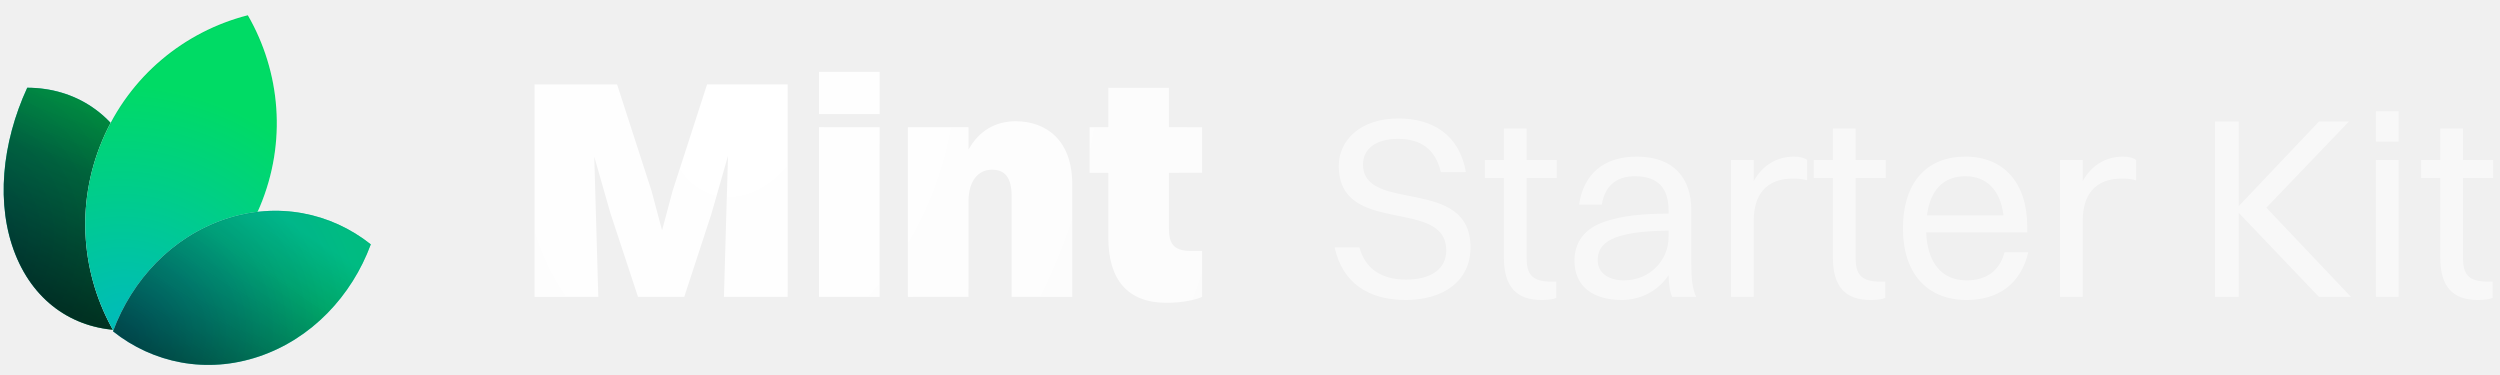
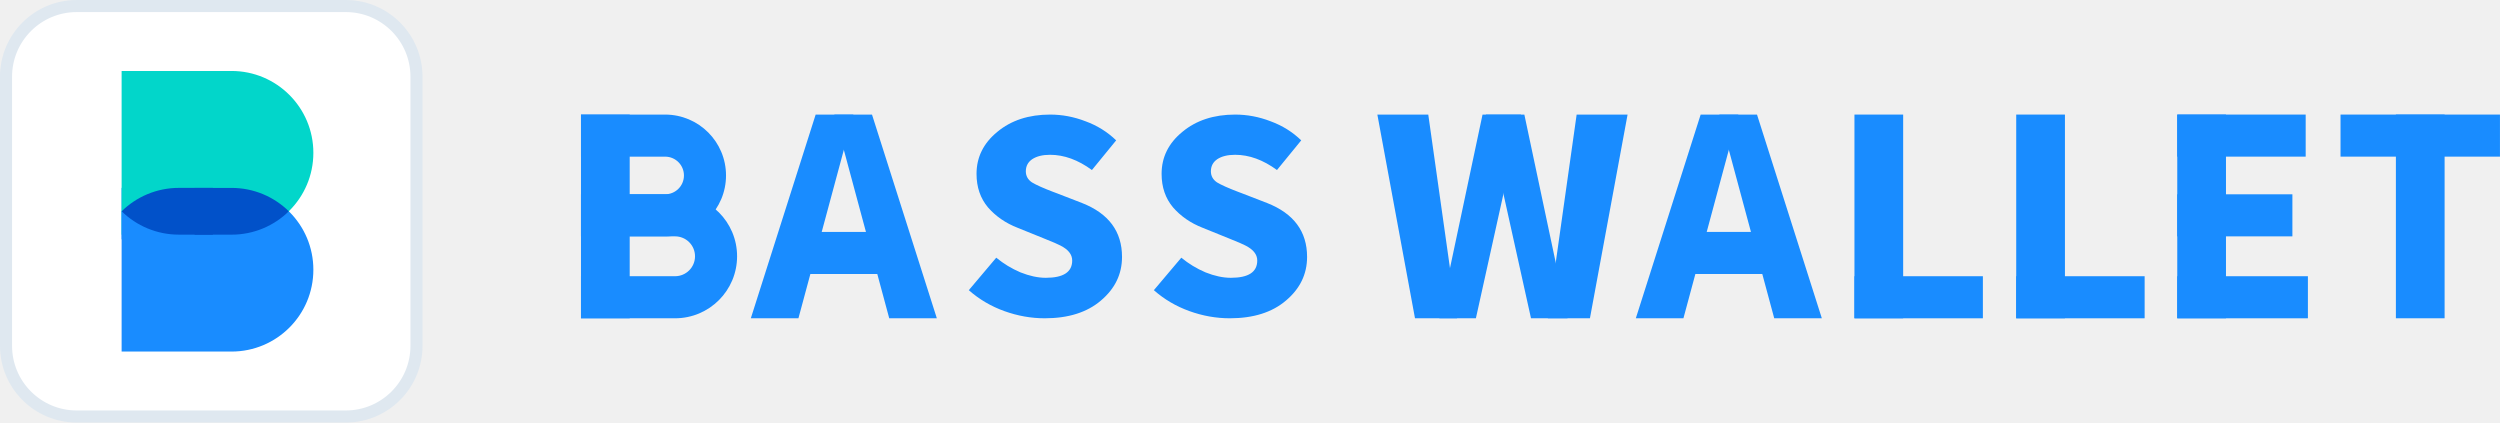
- <svg xmlns="http://www.w3.org/2000/svg" width="160" height="24" viewBox="0 0 160 24" fill="none">
-   <path d="M7.953 21.139C4.896 21.13 2.255 19.458 0.987 16.29C-0.28 13.121 0.109 9.163 1.744 5.615C4.801 5.624 7.442 7.296 8.71 10.465C9.977 13.633 9.588 17.591 7.953 21.139Z" fill="white" />
-   <path d="M7.953 21.139C4.896 21.13 2.255 19.458 0.987 16.29C-0.28 13.121 0.109 9.163 1.744 5.615C4.801 5.624 7.442 7.296 8.71 10.465C9.977 13.633 9.588 17.591 7.953 21.139Z" fill="url(#paint0_radial_115_109)" />
-   <path d="M7.953 21.139C4.896 21.13 2.255 19.458 0.987 16.29C-0.28 13.121 0.109 9.163 1.744 5.615C4.801 5.624 7.442 7.296 8.71 10.465C9.977 13.633 9.588 17.591 7.953 21.139Z" fill="black" fill-opacity="0.5" style="mix-blend-mode:hard-light" />
-   <path d="M7.953 21.139C4.896 21.13 2.255 19.458 0.987 16.29C-0.28 13.121 0.109 9.163 1.744 5.615C4.801 5.624 7.442 7.296 8.71 10.465C9.977 13.633 9.588 17.591 7.953 21.139Z" fill="url(#paint1_linear_115_109)" fill-opacity="0.5" style="mix-blend-mode:hard-light" />
-   <path d="M7.935 21.111C4.897 21.096 2.274 19.431 1.013 16.279C-0.248 13.124 0.136 9.182 1.762 5.643C4.8 5.659 7.423 7.324 8.684 10.476C9.945 13.63 9.561 17.572 7.935 21.111Z" stroke="url(#paint2_linear_115_109)" stroke-opacity="0.05" stroke-width="0.056" />
-   <path d="M7.31 21.257C11.354 20.221 14.884 17.375 16.628 13.236C18.373 9.097 17.945 4.587 15.86 0.976C11.816 2.012 8.287 4.858 6.542 8.998C4.797 13.137 5.225 17.646 7.31 21.257Z" fill="white" />
-   <path d="M7.31 21.257C11.354 20.221 14.884 17.375 16.628 13.236C18.373 9.097 17.945 4.587 15.86 0.976C11.816 2.012 8.287 4.858 6.542 8.998C4.797 13.137 5.225 17.646 7.31 21.257Z" fill="url(#paint3_radial_115_109)" />
-   <path d="M16.602 13.225C14.864 17.349 11.351 20.187 7.324 21.225C5.253 17.624 4.829 13.132 6.568 9.009C8.306 4.885 11.819 2.047 15.846 1.009C17.918 4.61 18.341 9.101 16.602 13.225Z" stroke="url(#paint4_linear_115_109)" stroke-opacity="0.05" stroke-width="0.056" />
-   <path d="M7.234 21.207C9.789 23.237 13.21 23.951 16.577 22.814C19.944 21.677 22.506 18.945 23.73 15.638C21.175 13.608 17.754 12.894 14.387 14.031C11.02 15.168 8.458 17.901 7.234 21.207Z" fill="white" />
-   <path d="M7.234 21.207C9.789 23.237 13.21 23.951 16.577 22.814C19.944 21.677 22.506 18.945 23.73 15.638C21.175 13.608 17.754 12.894 14.387 14.031C11.02 15.168 8.458 17.901 7.234 21.207Z" fill="url(#paint5_radial_115_109)" />
-   <path d="M7.234 21.207C9.789 23.237 13.21 23.951 16.577 22.814C19.944 21.677 22.506 18.945 23.73 15.638C21.175 13.608 17.754 12.894 14.387 14.031C11.02 15.168 8.458 17.901 7.234 21.207Z" fill="black" fill-opacity="0.2" style="mix-blend-mode:hard-light" />
-   <path d="M7.234 21.207C9.789 23.237 13.21 23.951 16.577 22.814C19.944 21.677 22.506 18.945 23.73 15.638C21.175 13.608 17.754 12.894 14.387 14.031C11.02 15.168 8.458 17.901 7.234 21.207Z" fill="url(#paint6_linear_115_109)" fill-opacity="0.5" style="mix-blend-mode:hard-light" />
-   <path d="M16.568 22.787C13.218 23.918 9.814 23.212 7.267 21.198C8.492 17.907 11.044 15.189 14.396 14.058C17.747 12.927 21.15 13.633 23.697 15.648C22.472 18.938 19.92 21.656 16.568 22.787Z" stroke="url(#paint7_linear_115_109)" stroke-opacity="0.05" stroke-width="0.056" />
-   <path d="M34.212 19V5.4H39.492L41.692 12.2L42.372 14.74L43.052 12.2L45.252 5.4H50.412V19H46.332L46.592 9.98L45.532 13.68L43.792 19H40.832L39.052 13.6L38.032 10.02L38.292 19H34.212ZM52.416 7.3V4.6H56.295V7.3H52.416ZM52.416 19V8.14H56.295V19H52.416ZM58.104 19V8.14H61.984V9.58C62.664 8.34 63.744 7.76 65.004 7.76C66.964 7.76 68.624 8.98 68.624 11.78V19H64.744V12.56C64.744 11.34 64.304 10.86 63.484 10.86C62.604 10.86 61.984 11.58 61.984 12.88V19H58.104ZM70.933 15.22V11.06H69.733V8.14H70.933V5.62H74.813V8.14H76.933V11.06H74.813V14.6C74.813 15.5 75.033 16.06 76.213 16.06H76.933V19C76.493 19.2 75.673 19.38 74.653 19.38C72.153 19.38 70.933 17.88 70.933 15.22Z" fill="url(#paint8_radial_115_109)" />
-   <path d="M87.232 10.519C87.232 13.687 94.112 11.229 94.112 15.832C94.112 17.994 92.364 19.198 89.971 19.198C87.562 19.198 85.912 18.093 85.417 15.832H87.001C87.364 17.169 88.371 17.895 89.987 17.895C91.671 17.895 92.561 17.152 92.561 16.03C92.561 12.598 85.681 15.155 85.681 10.618C85.681 9.001 87.034 7.582 89.509 7.582C91.671 7.582 93.403 8.621 93.816 11.014H92.215C91.868 9.529 90.912 8.886 89.476 8.886C88.057 8.886 87.232 9.529 87.232 10.519ZM96.25 16.476V11.393H95.029V10.239H96.25V8.226H97.702V10.239H99.632V11.393H97.702V16.476C97.702 17.532 98.015 18.026 99.302 18.026H99.599V19.066C99.434 19.148 99.071 19.198 98.659 19.198C97.025 19.198 96.25 18.323 96.25 16.476ZM102.516 13.093H101.064C101.345 11.162 102.615 10.024 104.76 10.024C107.103 10.024 108.242 11.393 108.242 13.44V16.888C108.242 17.895 108.324 18.521 108.555 19H107.021C106.856 18.654 106.806 18.142 106.79 17.614C106.047 18.72 104.859 19.198 103.803 19.198C101.988 19.198 100.767 18.357 100.767 16.69C100.767 15.486 101.427 14.611 102.714 14.182C103.902 13.786 105.107 13.687 106.79 13.671V13.473C106.79 12.053 106.13 11.278 104.628 11.278C103.374 11.278 102.698 11.971 102.516 13.093ZM102.252 16.657C102.252 17.465 102.929 17.944 103.952 17.944C105.569 17.944 106.79 16.674 106.79 15.172V14.759C103.061 14.793 102.252 15.585 102.252 16.657ZM110.787 19V10.239H112.239V11.591C112.833 10.519 113.774 10.024 114.83 10.024C115.176 10.024 115.49 10.107 115.655 10.239V11.542C115.407 11.46 115.094 11.427 114.747 11.427C112.998 11.427 112.239 12.515 112.239 14.1V19H110.787ZM117.305 16.476V11.393H116.084V10.239H117.305V8.226H118.757V10.239H120.688V11.393H118.757V16.476C118.757 17.532 119.071 18.026 120.358 18.026H120.655V19.066C120.49 19.148 120.127 19.198 119.714 19.198C118.081 19.198 117.305 18.323 117.305 16.476ZM129.809 16.145C129.33 18.192 127.862 19.198 125.865 19.198C123.324 19.198 121.79 17.482 121.79 14.627C121.79 11.658 123.324 10.024 125.783 10.024C128.258 10.024 129.743 11.723 129.743 14.512V14.875H123.275C123.357 16.838 124.281 17.944 125.865 17.944C127.103 17.944 127.977 17.35 128.291 16.145H129.809ZM125.783 11.278C124.38 11.278 123.539 12.152 123.324 13.786H128.225C128.027 12.169 127.152 11.278 125.783 11.278ZM131.843 19V10.239H133.295V11.591C133.889 10.519 134.829 10.024 135.885 10.024C136.232 10.024 136.545 10.107 136.71 10.239V11.542C136.463 11.46 136.149 11.427 135.803 11.427C134.054 11.427 133.295 12.515 133.295 14.1V19H131.843ZM141.763 19V7.78H143.281V13.192L148.413 7.78H150.327L145.047 13.291L150.459 19H148.413L143.281 13.621V19H141.763ZM152.06 9.067V7.12H153.512V9.067H152.06ZM152.06 19V10.239H153.512V19H152.06ZM156.178 16.476V11.393H154.957V10.239H156.178V8.226H157.63V10.239H159.56V11.393H157.63V16.476C157.63 17.532 157.943 18.026 159.23 18.026H159.527V19.066C159.362 19.148 158.999 19.198 158.587 19.198C156.953 19.198 156.178 18.323 156.178 16.476Z" fill="white" fill-opacity="0.55" />
+ <svg xmlns="http://www.w3.org/2000/svg" width="284" height="48" viewBox="0 0 284 48" fill="none">
+   <g clip-path="url(#clip0_663_34308)">
+     <rect x="0.684" y="0.686" width="46.629" height="46.629" rx="8.033" fill="white" stroke="#DFE8F0" stroke-width="1.371" />
+     <g clip-path="url(#clip1_663_34308)">
+       <path fill-rule="evenodd" clip-rule="evenodd" d="M13.816 39.937H26.301C31.436 39.937 35.598 35.775 35.598 30.64C35.598 25.506 31.436 21.343 26.301 21.343H13.816V39.937Z" fill="#198CFF" />
+       <path fill-rule="evenodd" clip-rule="evenodd" d="M13.816 26.656H26.301C31.436 26.656 35.598 22.494 35.598 17.359C35.598 12.225 31.436 8.062 26.301 8.062H13.816V26.656Z" fill="#02D6CA" />
+       <rect x="13.818" y="23.999" width="18.806" height="3.188" fill="#198CFF" />
+       <path d="M26.305 26.658H22.108V21.346H26.305C28.838 21.346 31.134 22.359 32.811 24.002C31.134 25.645 28.838 26.658 26.305 26.658Z" fill="#0151C9" />
+       <path d="M20.327 21.343H24.18V26.656H20.327C17.794 26.656 15.497 25.643 13.82 24C15.497 22.357 17.794 21.343 20.327 21.343Z" fill="#0151C9" />
+     </g>
+     <path d="M139.706 36.157C138.152 36.157 136.618 35.883 135.105 35.337C133.591 34.79 132.249 33.999 131.079 32.964L134.197 29.273C135.024 29.957 135.942 30.513 136.951 30.943C137.981 31.353 138.939 31.558 139.827 31.558C141.825 31.558 142.824 30.904 142.824 29.595C142.824 28.912 142.38 28.346 141.492 27.896C141.25 27.76 140.614 27.486 139.585 27.076L136.618 25.875C135.266 25.348 134.146 24.576 133.258 23.561C132.391 22.526 131.957 21.257 131.957 19.753C131.957 17.859 132.744 16.267 134.318 14.978C135.892 13.67 137.89 13.016 140.311 13.016C141.684 13.016 143.026 13.27 144.338 13.777C145.669 14.265 146.83 14.988 147.819 15.945L145.064 19.314C143.49 18.161 141.906 17.585 140.311 17.585C139.464 17.585 138.788 17.751 138.283 18.083C137.799 18.415 137.557 18.874 137.557 19.46C137.557 19.987 137.789 20.407 138.253 20.72C138.737 21.012 139.545 21.374 140.675 21.803C140.856 21.862 140.988 21.911 141.068 21.95L143.944 23.063C146.971 24.254 148.485 26.295 148.485 29.185C148.485 31.138 147.687 32.788 146.093 34.136C144.519 35.483 142.39 36.157 139.706 36.157Z" fill="#198CFF" />
+     <path d="M118.684 36.157C117.13 36.157 115.596 35.883 114.082 35.337C112.569 34.79 111.227 33.999 110.056 32.964L113.174 29.273C114.002 29.957 114.92 30.513 115.929 30.943C116.958 31.353 117.917 31.558 118.805 31.558C120.803 31.558 121.802 30.904 121.802 29.595C121.802 28.912 121.358 28.346 120.47 27.896C120.227 27.76 119.592 27.486 118.563 27.076L115.596 25.875C114.244 25.348 113.124 24.576 112.236 23.561C111.368 22.526 110.934 21.257 110.934 19.753C110.934 17.859 111.721 16.267 113.295 14.978C114.869 13.67 116.867 13.016 119.289 13.016C120.661 13.016 122.003 13.27 123.315 13.777C124.647 14.265 125.807 14.988 126.796 15.945L124.042 19.314C122.467 18.161 120.883 17.585 119.289 17.585C118.441 17.585 117.765 17.751 117.261 18.083C116.777 18.415 116.534 18.874 116.534 19.46C116.534 19.987 116.766 20.407 117.231 20.72C117.715 21.012 118.522 21.374 119.652 21.803C119.834 21.862 119.965 21.911 120.046 21.95L122.922 23.063C125.949 24.254 127.462 26.295 127.462 29.185C127.462 31.138 126.665 32.788 125.071 34.136C123.497 35.483 121.368 36.157 118.684 36.157Z" fill="#198CFF" />
+     <path d="M94.778 13.015L101.016 36.156L106.424 36.156L99.059 13.015L94.778 13.015Z" fill="#198CFF" />
+     <path d="M96.941 13.015L90.702 36.156L85.294 36.156L92.659 13.015L96.941 13.015Z" fill="#198CFF" />
+     <rect x="89.193" y="26.347" width="13.08" height="4.779" fill="#198CFF" />
+     <rect x="265.884" y="13.015" width="18.111" height="4.779" fill="#198CFF" />
+     <rect x="277.707" y="13.015" width="23.141" height="5.534" transform="rotate(90 277.707 13.0149)" fill="#198CFF" />
+     <rect x="247.336" y="13.015" width="14.589" height="4.779" fill="#198CFF" />
+     <rect x="247.336" y="31.379" width="14.841" height="4.779" fill="#198CFF" />
+     <rect x="247.336" y="22.072" width="13.08" height="4.779" fill="#198CFF" />
+     <rect x="252.871" y="13.015" width="23.141" height="5.534" transform="rotate(90 252.871 13.0154)" fill="#198CFF" />
+     <rect x="229.041" y="31.379" width="14.589" height="4.779" fill="#198CFF" />
+     <rect x="234.576" y="13.015" width="23.141" height="5.534" transform="rotate(90 234.576 13.0154)" fill="#198CFF" />
+     <rect x="210.666" y="31.379" width="14.589" height="4.779" fill="#198CFF" />
+     <rect x="216.2" y="13.015" width="23.141" height="5.534" transform="rotate(90 216.2 13.0149)" fill="#198CFF" />
+     <path d="M195.314 13.015L201.552 36.156L206.96 36.156L199.595 13.015L195.314 13.015Z" fill="#198CFF" />
+     <path d="M197.476 13.015L191.238 36.156L185.83 36.156L193.195 13.015L197.476 13.015Z" fill="#198CFF" />
+     <rect x="189.728" y="26.346" width="13.08" height="4.779" fill="#198CFF" />
+     <path d="M179.107 13.015L175.837 36.156L180.617 36.156L184.893 13.015L179.107 13.015Z" fill="#198CFF" />
+     <path d="M172.788 13.015L167.661 36.156L163.511 36.156L168.416 13.015L172.788 13.015Z" fill="#198CFF" />
+     <path d="M168.795 13.015L173.921 36.156L178.072 36.156L173.167 13.015L168.795 13.015Z" fill="#198CFF" />
+     <path d="M162.252 13.015L165.522 36.156L160.743 36.156L156.467 13.015L162.252 13.015Z" fill="#198CFF" />
+     <path fill-rule="evenodd" clip-rule="evenodd" d="M75.558 17.795H66V13.016H75.558C79.379 13.016 82.476 16.113 82.476 19.933C82.476 23.753 79.379 26.85 75.558 26.85H66V22.071H75.558C76.739 22.071 77.696 21.114 77.696 19.933C77.696 18.752 76.739 17.795 75.558 17.795Z" fill="#198CFF" />
+     <path fill-rule="evenodd" clip-rule="evenodd" d="M76.69 26.85H65.999V22.071H76.69C80.58 22.071 83.733 25.224 83.733 29.114C83.733 33.003 80.58 36.157 76.69 36.157H65.999V31.377H76.69C77.94 31.377 78.954 30.364 78.954 29.114C78.954 27.863 77.94 26.85 76.69 26.85Z" fill="#198CFF" />
+     <rect x="71.534" y="13.016" width="23.141" height="5.534" transform="rotate(90 71.5336 13.0156)" fill="#198CFF" />
+   </g>
  <defs>
-     <radialGradient id="paint0_radial_115_109" cx="0" cy="0" r="1" gradientUnits="userSpaceOnUse" gradientTransform="translate(-3.00503 15.023) rotate(-10.029) scale(17.9572 17.784)">
-       <stop stop-color="#00B0BB" />
-       <stop offset="1" stop-color="#00DB65" />
-     </radialGradient>
-     <linearGradient id="paint1_linear_115_109" x1="7.39" y1="4.813" x2="1.63" y2="18.689" gradientUnits="userSpaceOnUse">
-       <stop stop-color="#18E299" />
-       <stop offset="1" />
-     </linearGradient>
-     <linearGradient id="paint2_linear_115_109" x1="7.948" y1="8.016" x2="1.761" y2="18.746" gradientUnits="userSpaceOnUse">
-       <stop />
-       <stop offset="1" stop-opacity="0" />
-     </linearGradient>
-     <radialGradient id="paint3_radial_115_109" cx="0" cy="0" r="1" gradientUnits="userSpaceOnUse" gradientTransform="translate(8.11404 20.8822) rotate(-75.7542) scale(21.6246 23.7772)">
-       <stop stop-color="#00BBBB" />
-       <stop offset="0.713" stop-color="#00DB65" />
-     </radialGradient>
-     <linearGradient id="paint4_linear_115_109" x1="7.602" y1="5.871" x2="15.556" y2="16.372" gradientUnits="userSpaceOnUse">
-       <stop />
-       <stop offset="1" stop-opacity="0" />
-     </linearGradient>
-     <radialGradient id="paint5_radial_115_109" cx="0" cy="0" r="1" gradientUnits="userSpaceOnUse" gradientTransform="translate(7.84537 21.5181) rotate(-20.3525) scale(18.5603 17.32)">
-       <stop stop-color="#00B0BB" />
-       <stop offset="1" stop-color="#00DB65" />
-     </radialGradient>
-     <linearGradient id="paint6_linear_115_109" x1="16.808" y1="13.007" x2="10.041" y2="22.994" gradientUnits="userSpaceOnUse">
-       <stop stop-color="#00B1BC" />
-       <stop offset="1" />
-     </linearGradient>
-     <linearGradient id="paint7_linear_115_109" x1="16.808" y1="13.007" x2="14.169" y2="23.841" gradientUnits="userSpaceOnUse">
-       <stop />
-       <stop offset="1" stop-opacity="0" />
-     </linearGradient>
-     <radialGradient id="paint8_radial_115_109" cx="0" cy="0" r="1" gradientUnits="userSpaceOnUse" gradientTransform="translate(47.2781 7) rotate(19.0047) scale(67.5582 85.7506)">
-       <stop stop-color="white" />
-       <stop offset="1" stop-color="white" stop-opacity="0.5" />
-     </radialGradient>
+     <clipPath id="clip0_663_34308">
+       <rect width="284" height="48" fill="white" />
+     </clipPath>
+     <clipPath id="clip1_663_34308">
+       <rect width="31.875" height="31.875" fill="white" transform="translate(8.05835 8.0625)" />
+     </clipPath>
  </defs>
</svg>
